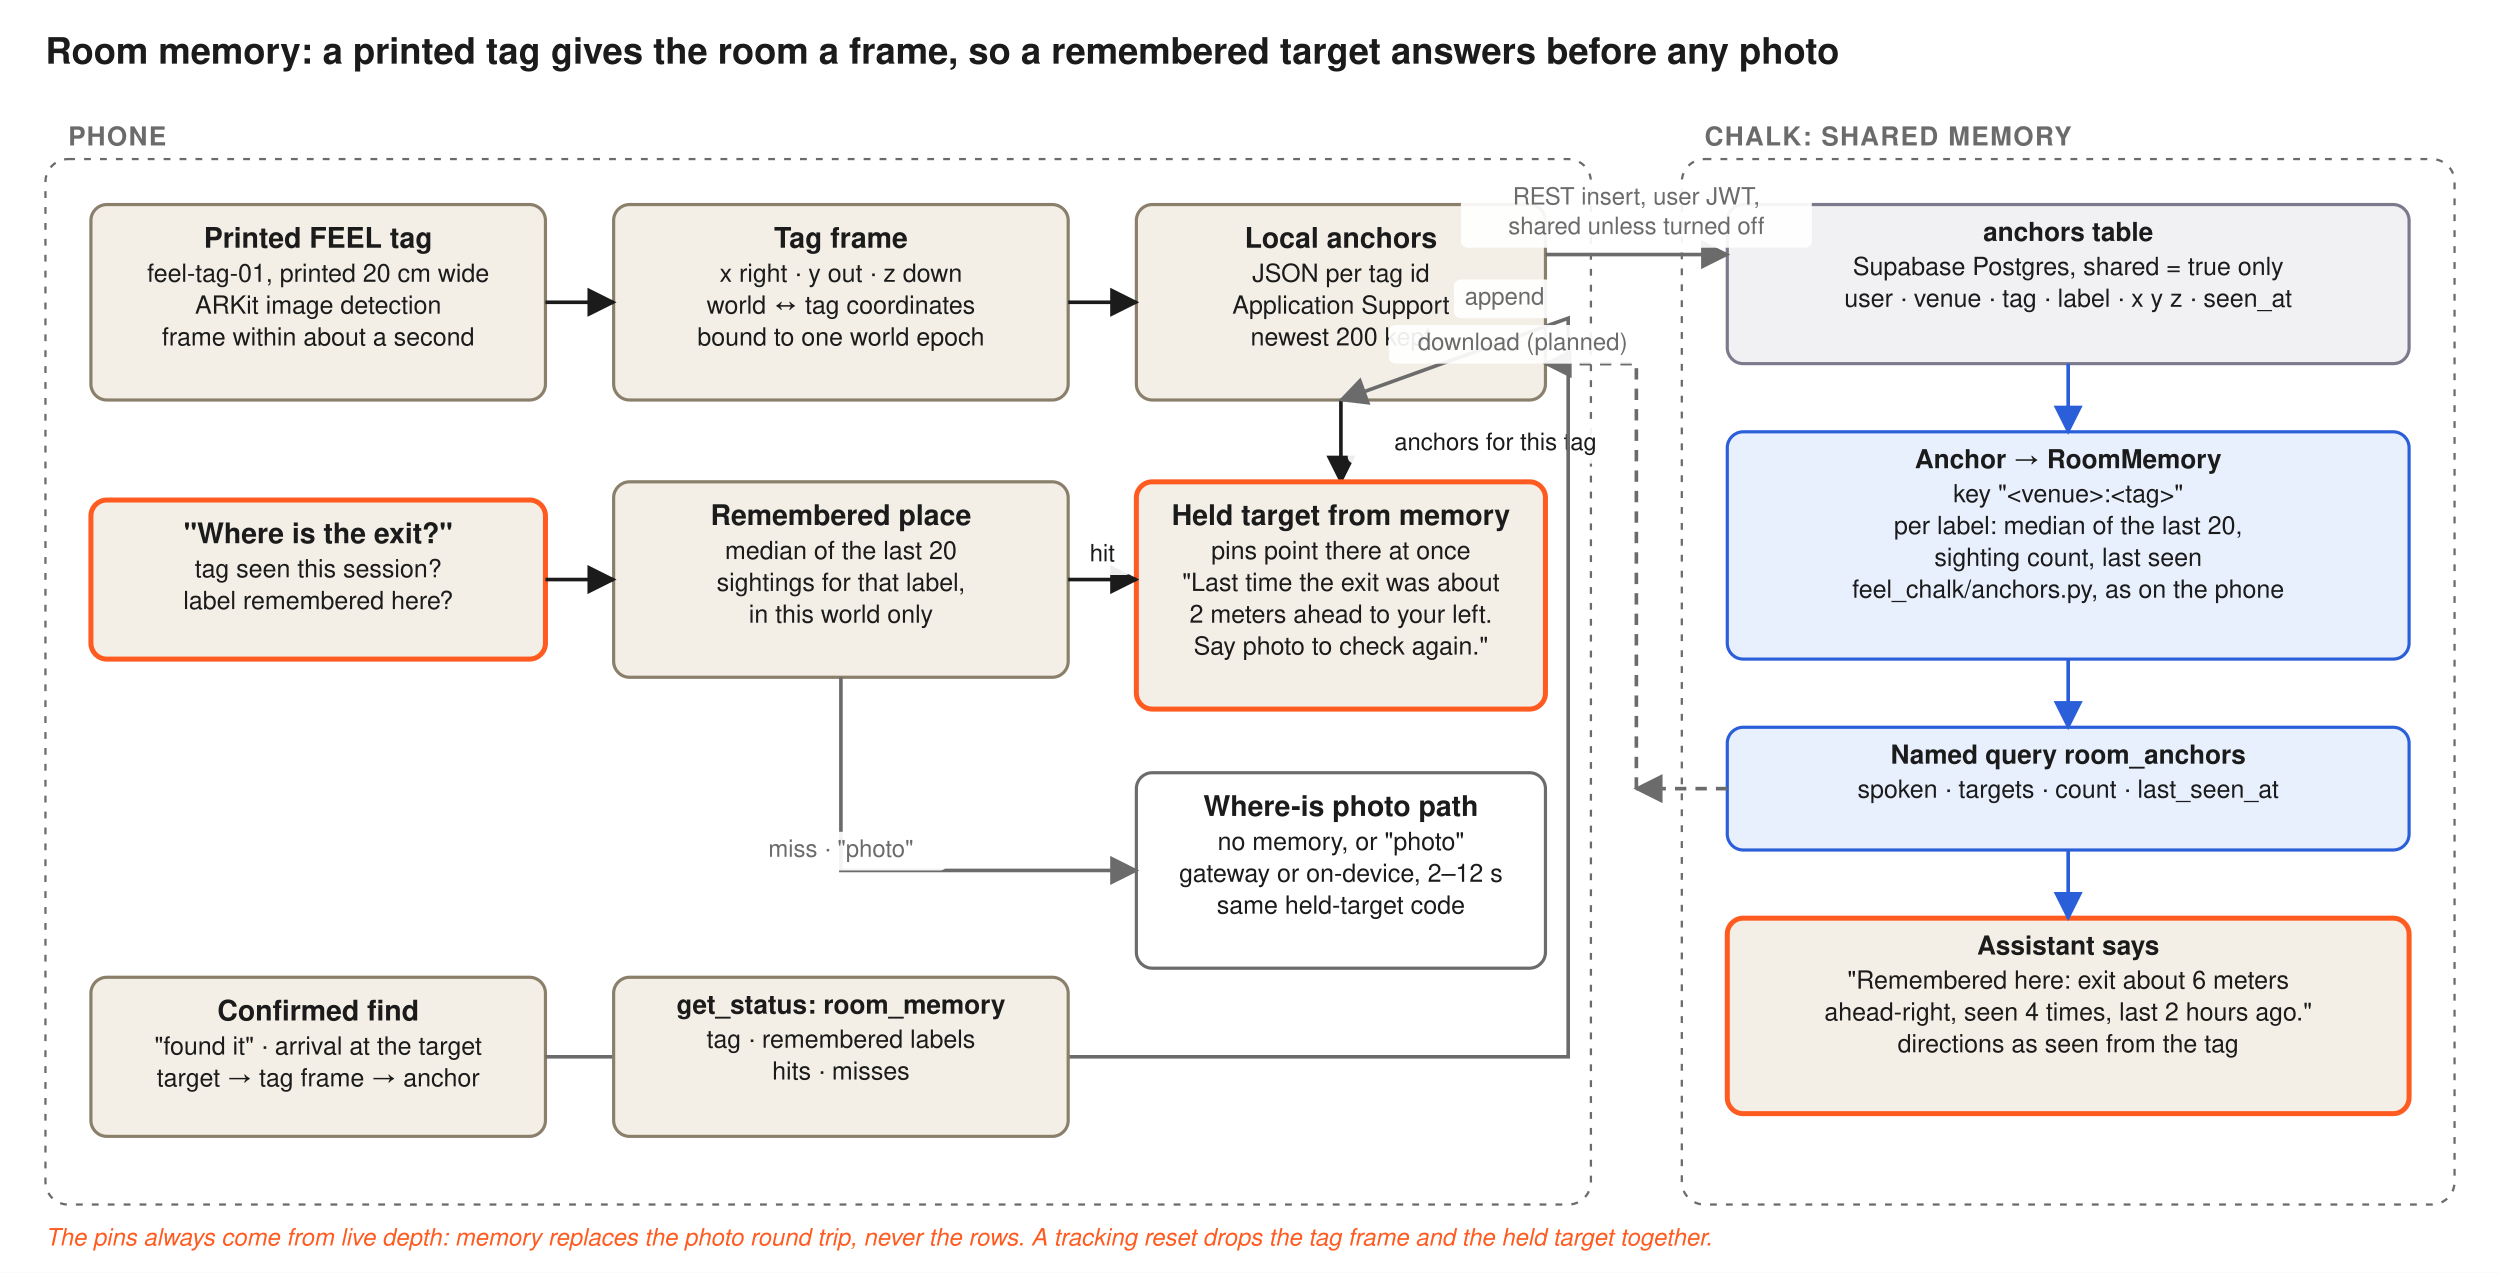
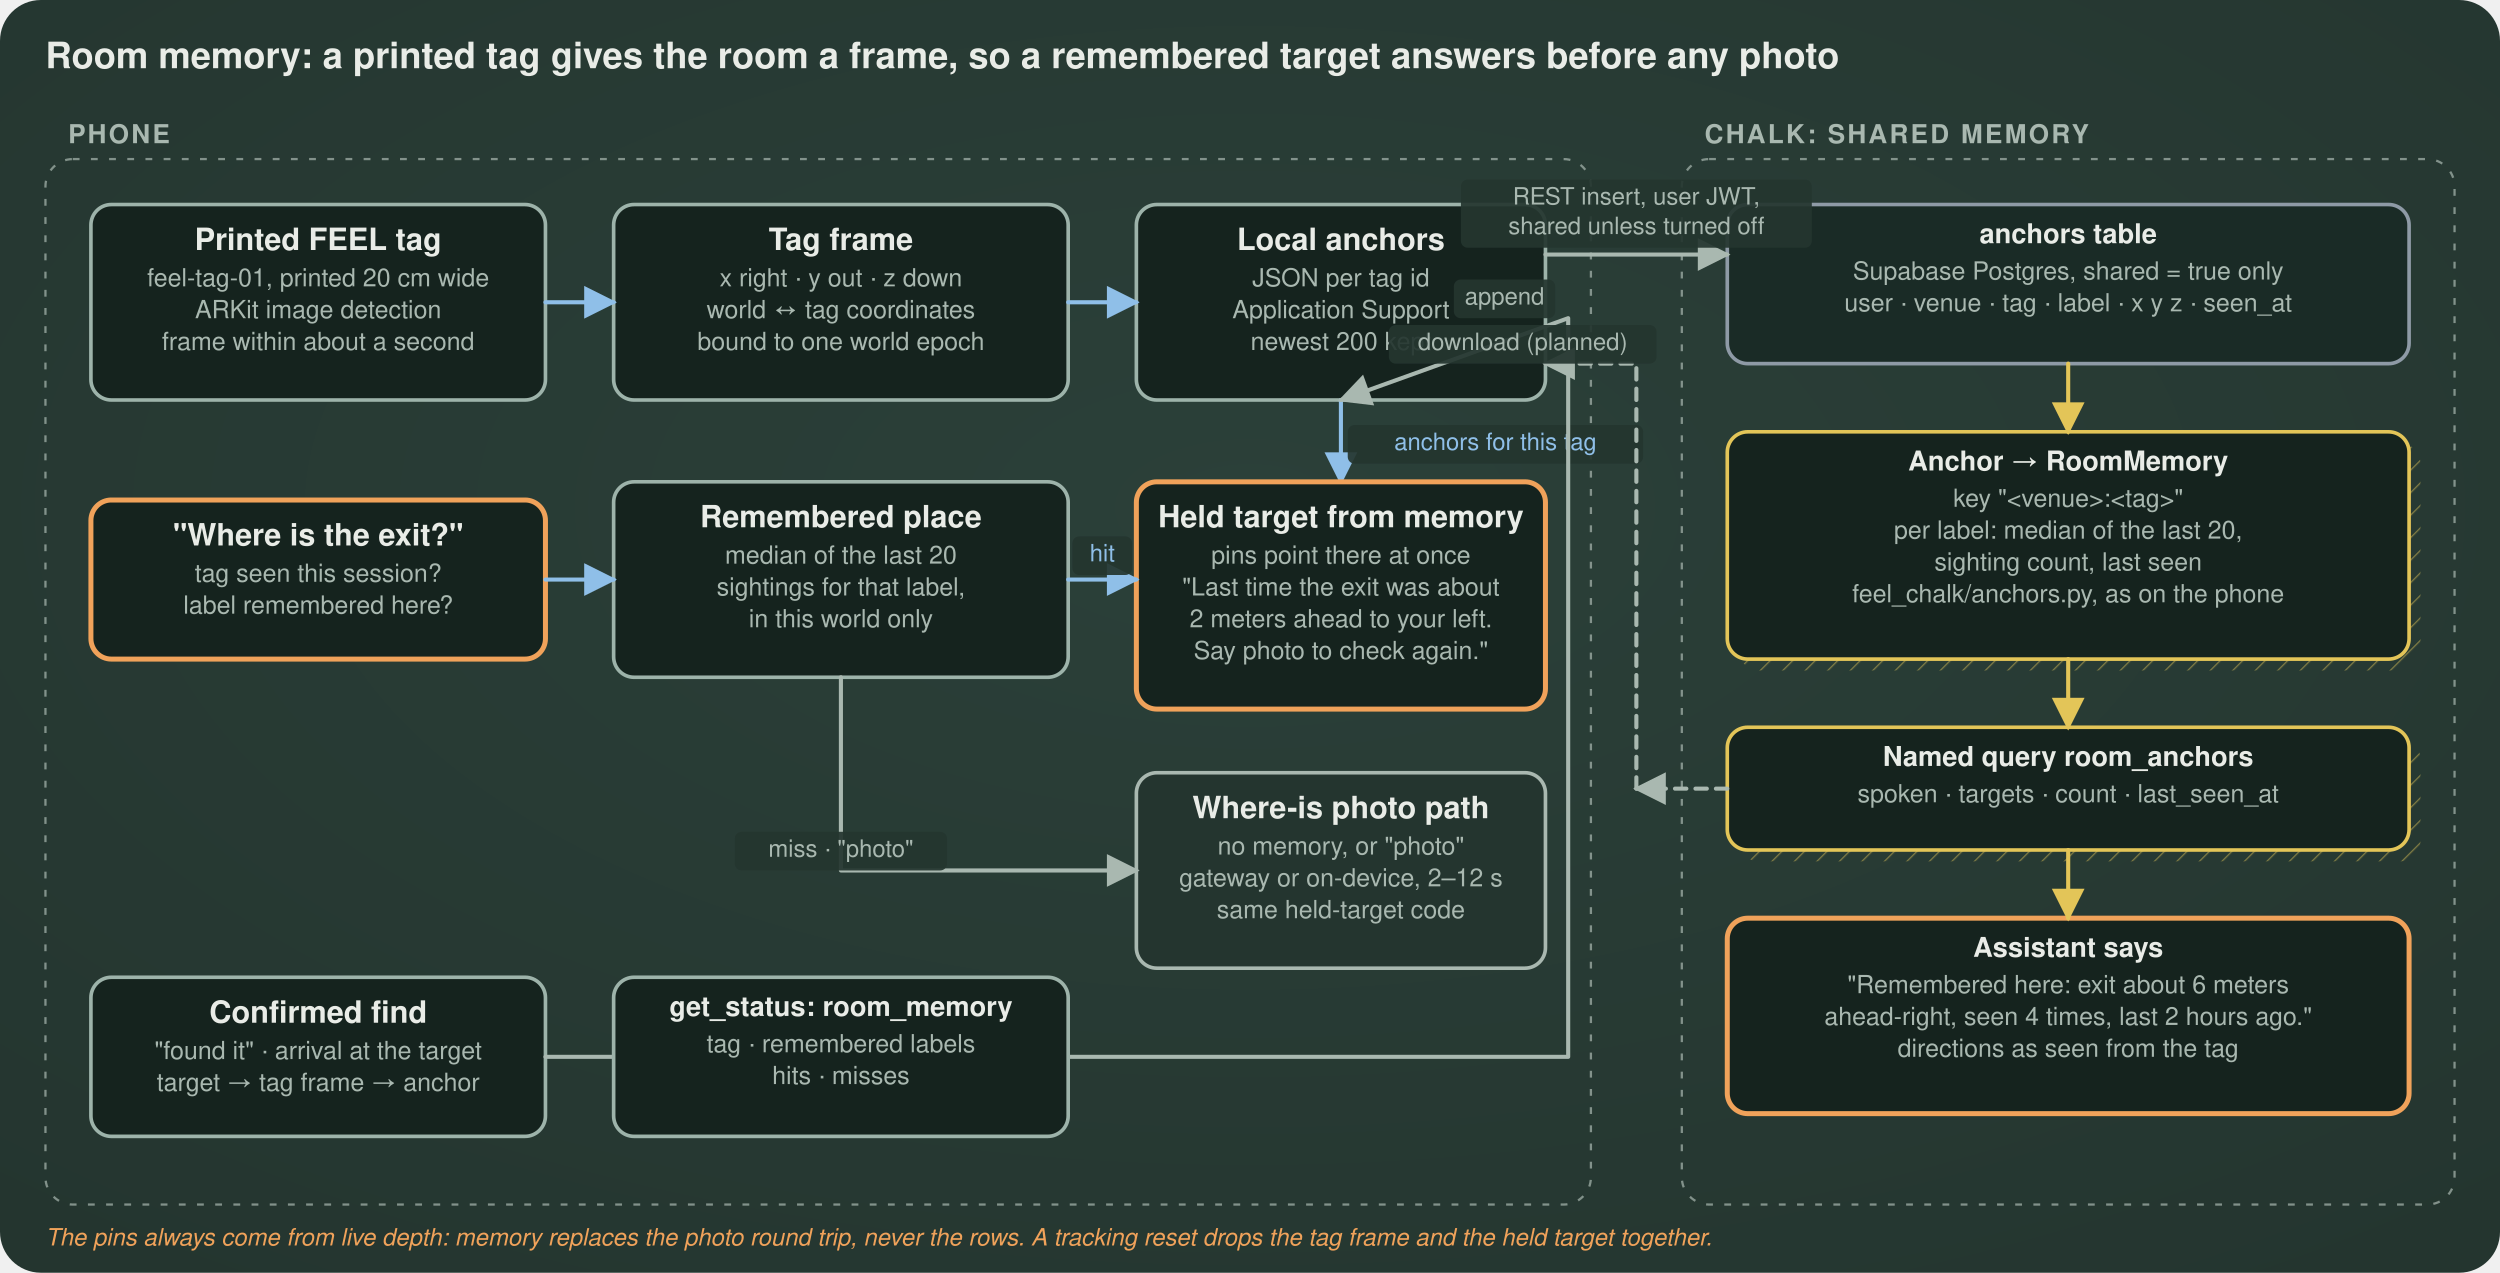
- <svg xmlns="http://www.w3.org/2000/svg" viewBox="0 0 1100 560" width="1100" height="560" role="img" aria-label="A printed FEEL tag recognized by ARKit image detection gives the room a coordinate frame; targets the user confirmed earlier are stored in that frame on the phone and, when shared, aggregated by Chalk, so a later where-is question points the pins at once while the photo path stays one word away." font-family="-apple-system, 'Helvetica Neue', Helvetica, Arial, sans-serif">
+ <svg xmlns="http://www.w3.org/2000/svg" viewBox="0 0 1100 560" width="1100" height="560" role="img" aria-label="A printed FEEL tag recognized by ARKit image detection gives the room a coordinate frame; targets the user confirmed earlier are stored in that frame on the phone and, when shared, aggregated by Chalk, so a later where-is question points the pins at once while the photo path stays one word away." font-family="'Avenir Next', 'Helvetica Neue', Helvetica, Arial, sans-serif">
  <defs>
-     <marker id="ink" viewBox="0 0 10 10" refX="9" refY="5" markerWidth="8" markerHeight="8" orient="auto-start-reverse">
-       <path d="M 0 0 L 10 5 L 0 10 z" fill="#1b1b1b" />
+     <marker id="flow" viewBox="0 0 10 10" refX="9" refY="5" markerWidth="8" markerHeight="8" orient="auto-start-reverse">
+       <path d="M 0 0 L 10 5 L 0 10 z" fill="#8fbfe8" />
    </marker>
    <marker id="chalk" viewBox="0 0 10 10" refX="9" refY="5" markerWidth="8" markerHeight="8" orient="auto-start-reverse">
-       <path d="M 0 0 L 10 5 L 0 10 z" fill="#2b5fd9" />
+       <path d="M 0 0 L 10 5 L 0 10 z" fill="#e3c558" />
    </marker>
    <marker id="accent" viewBox="0 0 10 10" refX="9" refY="5" markerWidth="8" markerHeight="8" orient="auto-start-reverse">
-       <path d="M 0 0 L 10 5 L 0 10 z" fill="#ff5a1f" />
+       <path d="M 0 0 L 10 5 L 0 10 z" fill="#f0a25a" />
    </marker>
    <marker id="muted" viewBox="0 0 10 10" refX="9" refY="5" markerWidth="8" markerHeight="8" orient="auto-start-reverse">
-       <path d="M 0 0 L 10 5 L 0 10 z" fill="#6b6b6b" />
+       <path d="M 0 0 L 10 5 L 0 10 z" fill="#a9b8b0" />
    </marker>
    <marker id="phone" viewBox="0 0 10 10" refX="9" refY="5" markerWidth="8" markerHeight="8" orient="auto-start-reverse">
-       <path d="M 0 0 L 10 5 L 0 10 z" fill="#8a7f6a" />
+       <path d="M 0 0 L 10 5 L 0 10 z" fill="#9db3aa" />
    </marker>
+     <pattern id="hatch" width="7" height="7" patternUnits="userSpaceOnUse" patternTransform="rotate(45)">
+       <line x1="0" y1="0" x2="0" y2="7" stroke="#e3c558" stroke-width="1.2" opacity="0.45" />
+     </pattern>
+     <radialGradient id="board" cx="50%" cy="40%" r="75%">
+       <stop offset="0" stop-color="#2b4039" />
+       <stop offset="1" stop-color="#24352f" />
+     </radialGradient>
  </defs>
-   <rect x="0" y="0" width="1100" height="560" fill="#ffffff" />
-   <text x="20" y="28" font-size="16" font-weight="800" fill="#1b1b1b">Room memory: a printed tag gives the room a frame, so a remembered target answers before any photo</text>
-   <rect x="20" y="70" width="680" height="460" rx="10" fill="none" stroke="#6b6b6b" stroke-width="1" stroke-dasharray="3 4" />
-   <text x="30" y="64" font-size="11.5" font-weight="700" fill="#6b6b6b" letter-spacing="0.6">PHONE</text>
-   <rect x="40" y="90" width="200" height="86" rx="7" fill="#f3efe6" stroke="#8a7f6a" stroke-width="1.4" />
-   <text x="140.0" y="109" text-anchor="middle" font-size="12.5" font-weight="700" fill="#1b1b1b">Printed FEEL tag</text>
-   <text x="140.0" y="124" text-anchor="middle" font-size="11" fill="#1b1b1b">feel-tag-01, printed 20 cm wide</text>
-   <text x="140.0" y="138" text-anchor="middle" font-size="11" fill="#1b1b1b">ARKit image detection</text>
-   <text x="140.0" y="152" text-anchor="middle" font-size="11" fill="#1b1b1b">frame within about a second</text>
-   <rect x="270" y="90" width="200" height="86" rx="7" fill="#f3efe6" stroke="#8a7f6a" stroke-width="1.4" />
-   <text x="370.0" y="109" text-anchor="middle" font-size="12.5" font-weight="700" fill="#1b1b1b">Tag frame</text>
-   <text x="370.0" y="124" text-anchor="middle" font-size="11" fill="#1b1b1b">x right · y out · z down</text>
-   <text x="370.0" y="138" text-anchor="middle" font-size="11" fill="#1b1b1b">world ↔ tag coordinates</text>
-   <text x="370.0" y="152" text-anchor="middle" font-size="11" fill="#1b1b1b">bound to one world epoch</text>
-   <rect x="500" y="90" width="180" height="86" rx="7" fill="#f3efe6" stroke="#8a7f6a" stroke-width="1.4" />
-   <text x="590.0" y="109" text-anchor="middle" font-size="12.5" font-weight="700" fill="#1b1b1b">Local anchors</text>
-   <text x="590.0" y="124" text-anchor="middle" font-size="11" fill="#1b1b1b">JSON per tag id</text>
-   <text x="590.0" y="138" text-anchor="middle" font-size="11" fill="#1b1b1b">Application Support</text>
-   <text x="590.0" y="152" text-anchor="middle" font-size="11" fill="#1b1b1b">newest 200 kept</text>
-   <path d="M 240 133 L 270 133" fill="none" stroke="#1b1b1b" stroke-width="1.6" marker-end="url(#ink)" />
-   <path d="M 470 133 L 500 133" fill="none" stroke="#1b1b1b" stroke-width="1.6" marker-end="url(#ink)" />
-   <rect x="40" y="220" width="200" height="70" rx="7" fill="#f3efe6" stroke="#ff5a1f" stroke-width="2.2" />
-   <text x="140.0" y="239" text-anchor="middle" font-size="12.5" font-weight="700" fill="#1b1b1b">"Where is the exit?"</text>
-   <text x="140.0" y="254" text-anchor="middle" font-size="11" fill="#1b1b1b">tag seen this session?</text>
-   <text x="140.0" y="268" text-anchor="middle" font-size="11" fill="#1b1b1b">label remembered here?</text>
-   <rect x="270" y="212" width="200" height="86" rx="7" fill="#f3efe6" stroke="#8a7f6a" stroke-width="1.4" />
-   <text x="370.0" y="231" text-anchor="middle" font-size="12.5" font-weight="700" fill="#1b1b1b">Remembered place</text>
-   <text x="370.0" y="246" text-anchor="middle" font-size="11" fill="#1b1b1b">median of the last 20</text>
-   <text x="370.0" y="260" text-anchor="middle" font-size="11" fill="#1b1b1b">sightings for that label,</text>
-   <text x="370.0" y="274" text-anchor="middle" font-size="11" fill="#1b1b1b">in this world only</text>
-   <path d="M 240 255 L 270 255" fill="none" stroke="#1b1b1b" stroke-width="1.6" marker-end="url(#ink)" />
-   <path d="M 590 176 L 590 212" fill="none" stroke="#1b1b1b" stroke-width="1.6" marker-end="url(#ink)" />
-   <rect x="593.0" y="187.0" width="130.0" height="17" rx="3" fill="#ffffff" opacity="0.92" />
-   <text x="658.0" y="198.0" text-anchor="middle" font-size="10.5" fill="#1b1b1b">anchors for this tag</text>
-   <rect x="500" y="212" width="180" height="100" rx="7" fill="#f3efe6" stroke="#ff5a1f" stroke-width="2.2" />
-   <text x="590.0" y="231" text-anchor="middle" font-size="12.5" font-weight="700" fill="#1b1b1b">Held target from memory</text>
-   <text x="590.0" y="246" text-anchor="middle" font-size="11" fill="#1b1b1b">pins point there at once</text>
-   <text x="590.0" y="260" text-anchor="middle" font-size="11" fill="#1b1b1b">"Last time the exit was about</text>
-   <text x="590.0" y="274" text-anchor="middle" font-size="11" fill="#1b1b1b">2 meters ahead to your left.</text>
-   <text x="590.0" y="288" text-anchor="middle" font-size="11" fill="#1b1b1b">Say photo to check again."</text>
-   <path d="M 470 255 L 500 255" fill="none" stroke="#1b1b1b" stroke-width="1.6" marker-end="url(#ink)" />
-   <rect x="471.85" y="236.0" width="26.3" height="17" rx="3" fill="#ffffff" opacity="0.92" />
-   <text x="485.0" y="247.0" text-anchor="middle" font-size="10.5" fill="#1b1b1b">hit</text>
-   <rect x="500" y="340" width="180" height="86" rx="7" fill="#ffffff" stroke="#6b6b6b" stroke-width="1.4" />
-   <text x="590.0" y="359" text-anchor="middle" font-size="12.5" font-weight="700" fill="#1b1b1b">Where-is photo path</text>
-   <text x="590.0" y="374" text-anchor="middle" font-size="11" fill="#1b1b1b">no memory, or "photo"</text>
-   <text x="590.0" y="388" text-anchor="middle" font-size="11" fill="#1b1b1b">gateway or on-device, 2–12 s</text>
-   <text x="590.0" y="402" text-anchor="middle" font-size="11" fill="#1b1b1b">same held-target code</text>
-   <path d="M 370 298 L 370 383 L 500 383" fill="none" stroke="#6b6b6b" stroke-width="1.6" marker-end="url(#muted)" />
-   <rect x="323.3" y="366" width="93.4" height="17" rx="3" fill="#ffffff" opacity="0.92" />
-   <text x="370" y="377" text-anchor="middle" font-size="10.5" fill="#6b6b6b">miss · "photo"</text>
-   <rect x="40" y="430" width="200" height="70" rx="7" fill="#f3efe6" stroke="#8a7f6a" stroke-width="1.4" />
-   <text x="140.0" y="449" text-anchor="middle" font-size="12.5" font-weight="700" fill="#1b1b1b">Confirmed find</text>
-   <text x="140.0" y="464" text-anchor="middle" font-size="11" fill="#1b1b1b">"found it" · arrival at the target</text>
-   <text x="140.0" y="478" text-anchor="middle" font-size="11" fill="#1b1b1b">target → tag frame → anchor</text>
-   <path d="M 240 465 L 690 465 L 690 140 L 590 176" fill="none" stroke="#6b6b6b" stroke-width="1.6" marker-end="url(#muted)" />
-   <rect x="639.7" y="123" width="44.6" height="17" rx="3" fill="#ffffff" opacity="0.92" />
-   <text x="662" y="134" text-anchor="middle" font-size="10.5" fill="#6b6b6b">append</text>
-   <rect x="270" y="430" width="200" height="70" rx="7" fill="#f3efe6" stroke="#8a7f6a" stroke-width="1.4" />
-   <text x="370.0" y="446" text-anchor="middle" font-size="11.5" font-weight="700" fill="#1b1b1b">get_status: room_memory</text>
-   <text x="370.0" y="461" text-anchor="middle" font-size="11" fill="#1b1b1b">tag · remembered labels</text>
-   <text x="370.0" y="475" text-anchor="middle" font-size="11" fill="#1b1b1b">hits · misses</text>
-   <rect x="740" y="70" width="340" height="460" rx="10" fill="none" stroke="#6b6b6b" stroke-width="1" stroke-dasharray="3 4" />
-   <text x="750" y="64" font-size="11.5" font-weight="700" fill="#6b6b6b" letter-spacing="0.6">CHALK: SHARED MEMORY</text>
-   <rect x="760" y="90" width="300" height="70" rx="7" fill="#f1f1f4" stroke="#7a7a8c" stroke-width="1.4" />
-   <text x="910.0" y="106" text-anchor="middle" font-size="11.5" font-weight="700" fill="#1b1b1b">anchors table</text>
-   <text x="910.0" y="121" text-anchor="middle" font-size="11" fill="#1b1b1b">Supabase Postgres, shared = true only</text>
-   <text x="910.0" y="135" text-anchor="middle" font-size="11" fill="#1b1b1b">user · venue · tag · label · x y z · seen_at</text>
-   <rect x="760" y="190" width="300" height="100" rx="7" fill="#e8f0fe" stroke="#2b5fd9" stroke-width="1.4" />
-   <text x="910.0" y="206" text-anchor="middle" font-size="11.5" font-weight="700" fill="#1b1b1b">Anchor → RoomMemory</text>
-   <text x="910.0" y="221" text-anchor="middle" font-size="11" fill="#1b1b1b">key "&lt;venue&gt;:&lt;tag&gt;"</text>
-   <text x="910.0" y="235" text-anchor="middle" font-size="11" fill="#1b1b1b">per label: median of the last 20,</text>
-   <text x="910.0" y="249" text-anchor="middle" font-size="11" fill="#1b1b1b">sighting count, last seen</text>
-   <text x="910.0" y="263" text-anchor="middle" font-size="11" fill="#1b1b1b">feel_chalk/anchors.py, as on the phone</text>
-   <rect x="760" y="320" width="300" height="54" rx="7" fill="#e8f0fe" stroke="#2b5fd9" stroke-width="1.4" />
-   <text x="910.0" y="336" text-anchor="middle" font-size="11.5" font-weight="700" fill="#1b1b1b">Named query room_anchors</text>
-   <text x="910.0" y="351" text-anchor="middle" font-size="11" fill="#1b1b1b">spoken · targets · count · last_seen_at</text>
-   <rect x="760" y="404" width="300" height="86" rx="7" fill="#f3efe6" stroke="#ff5a1f" stroke-width="2.2" />
-   <text x="910.0" y="420" text-anchor="middle" font-size="11.5" font-weight="700" fill="#1b1b1b">Assistant says</text>
-   <text x="910.0" y="435" text-anchor="middle" font-size="11" fill="#1b1b1b">"Remembered here: exit about 6 meters</text>
-   <text x="910.0" y="449" text-anchor="middle" font-size="11" fill="#1b1b1b">ahead-right, seen 4 times, last 2 hours ago."</text>
-   <text x="910.0" y="463" text-anchor="middle" font-size="11" fill="#1b1b1b">directions as seen from the tag</text>
-   <path d="M 910 160 L 910 190" fill="none" stroke="#2b5fd9" stroke-width="1.6" marker-end="url(#chalk)" />
-   <path d="M 910 290 L 910 320" fill="none" stroke="#2b5fd9" stroke-width="1.6" marker-end="url(#chalk)" />
-   <path d="M 910 374 L 910 404" fill="none" stroke="#2b5fd9" stroke-width="1.6" marker-end="url(#chalk)" />
-   <path d="M 680 112 L 760 112" fill="none" stroke="#6b6b6b" stroke-width="1.6" marker-end="url(#muted)" />
-   <rect x="642.8" y="79.0" width="154.4" height="30" rx="3" fill="#ffffff" opacity="0.92" />
-   <text x="720.0" y="90.0" text-anchor="middle" font-size="10.5" fill="#6b6b6b">REST insert, user JWT,</text>
-   <text x="720.0" y="103.0" text-anchor="middle" font-size="10.5" fill="#6b6b6b">shared unless turned off</text>
-   <path d="M 760 347 L 720 347" fill="none" stroke="#6b6b6b" stroke-width="1.6" stroke-dasharray="5 4" marker-end="url(#muted)" />
-   <path d="M 720 347 L 720 160 L 680 160" fill="none" stroke="#6b6b6b" stroke-width="1.6" stroke-dasharray="5 4" marker-end="url(#muted)" />
-   <rect x="611.1" y="143" width="117.8" height="17" rx="3" fill="#ffffff" opacity="0.92" />
-   <text x="670" y="154" text-anchor="middle" font-size="10.5" fill="#6b6b6b">download (planned)</text>
-   <text x="20" y="548" text-anchor="start" font-size="10.5" font-style="italic" fill="#ff5a1f">The pins always come from live depth: memory replaces the photo round trip, never the rows. A tracking reset drops the tag frame and the held target together.</text>
+   <rect x="0" y="0" width="1100" height="560" rx="18" fill="url(#board)" />
+   <text x="20" y="30" font-size="16" font-weight="700" fill="#e9ece7">Room memory: a printed tag gives the room a frame, so a remembered target answers before any photo</text>
+   <rect x="20" y="70" width="680" height="460" rx="12" fill="none" stroke="#a9b8b0" stroke-width="1" stroke-dasharray="3 5" opacity="0.7" />
+   <text x="30" y="63" font-size="11.5" font-weight="700" fill="#a9b8b0" letter-spacing="1">PHONE</text>
+   <rect x="40" y="90" width="200" height="86" rx="9" fill="#15231e" stroke="#9db3aa" stroke-width="1.6" />
+   <text x="140.0" y="110" text-anchor="middle" font-size="13.5" font-weight="700" fill="#e9ece7">Printed FEEL tag</text>
+   <text x="140.0" y="126" text-anchor="middle" font-size="11" fill="#a9b8b0">feel-tag-01, printed 20 cm wide</text>
+   <text x="140.0" y="140" text-anchor="middle" font-size="11" fill="#a9b8b0">ARKit image detection</text>
+   <text x="140.0" y="154" text-anchor="middle" font-size="11" fill="#a9b8b0">frame within about a second</text>
+   <rect x="270" y="90" width="200" height="86" rx="9" fill="#15231e" stroke="#9db3aa" stroke-width="1.6" />
+   <text x="370.0" y="110" text-anchor="middle" font-size="13.5" font-weight="700" fill="#e9ece7">Tag frame</text>
+   <text x="370.0" y="126" text-anchor="middle" font-size="11" fill="#a9b8b0">x right · y out · z down</text>
+   <text x="370.0" y="140" text-anchor="middle" font-size="11" fill="#a9b8b0">world ↔ tag coordinates</text>
+   <text x="370.0" y="154" text-anchor="middle" font-size="11" fill="#a9b8b0">bound to one world epoch</text>
+   <rect x="500" y="90" width="180" height="86" rx="9" fill="#15231e" stroke="#9db3aa" stroke-width="1.6" />
+   <text x="590.0" y="110" text-anchor="middle" font-size="13.5" font-weight="700" fill="#e9ece7">Local anchors</text>
+   <text x="590.0" y="126" text-anchor="middle" font-size="11" fill="#a9b8b0">JSON per tag id</text>
+   <text x="590.0" y="140" text-anchor="middle" font-size="11" fill="#a9b8b0">Application Support</text>
+   <text x="590.0" y="154" text-anchor="middle" font-size="11" fill="#a9b8b0">newest 200 kept</text>
+   <path d="M 240 133 L 270 133" fill="none" stroke="#8fbfe8" stroke-width="1.8" stroke-linecap="round" stroke-linejoin="round" marker-end="url(#flow)" />
+   <path d="M 470 133 L 500 133" fill="none" stroke="#8fbfe8" stroke-width="1.8" stroke-linecap="round" stroke-linejoin="round" marker-end="url(#flow)" />
+   <rect x="40" y="220" width="200" height="70" rx="9" fill="#15231e" stroke="#f0a25a" stroke-width="2.2" />
+   <text x="140.0" y="240" text-anchor="middle" font-size="13.5" font-weight="700" fill="#e9ece7">"Where is the exit?"</text>
+   <text x="140.0" y="256" text-anchor="middle" font-size="11" fill="#a9b8b0">tag seen this session?</text>
+   <text x="140.0" y="270" text-anchor="middle" font-size="11" fill="#a9b8b0">label remembered here?</text>
+   <rect x="270" y="212" width="200" height="86" rx="9" fill="#15231e" stroke="#9db3aa" stroke-width="1.6" />
+   <text x="370.0" y="232" text-anchor="middle" font-size="13.5" font-weight="700" fill="#e9ece7">Remembered place</text>
+   <text x="370.0" y="248" text-anchor="middle" font-size="11" fill="#a9b8b0">median of the last 20</text>
+   <text x="370.0" y="262" text-anchor="middle" font-size="11" fill="#a9b8b0">sightings for that label,</text>
+   <text x="370.0" y="276" text-anchor="middle" font-size="11" fill="#a9b8b0">in this world only</text>
+   <path d="M 240 255 L 270 255" fill="none" stroke="#8fbfe8" stroke-width="1.8" stroke-linecap="round" stroke-linejoin="round" marker-end="url(#flow)" />
+   <path d="M 590 176 L 590 212" fill="none" stroke="#8fbfe8" stroke-width="1.8" stroke-linecap="round" stroke-linejoin="round" marker-end="url(#flow)" />
+   <rect x="593.0" y="187.0" width="130.0" height="17" rx="3" fill="#24352f" opacity="0.92" />
+   <text x="658.0" y="198.0" text-anchor="middle" font-size="10.5" fill="#8fbfe8">anchors for this tag</text>
+   <rect x="500" y="212" width="180" height="100" rx="9" fill="#15231e" stroke="#f0a25a" stroke-width="2.2" />
+   <text x="590.0" y="232" text-anchor="middle" font-size="13.5" font-weight="700" fill="#e9ece7">Held target from memory</text>
+   <text x="590.0" y="248" text-anchor="middle" font-size="11" fill="#a9b8b0">pins point there at once</text>
+   <text x="590.0" y="262" text-anchor="middle" font-size="11" fill="#a9b8b0">"Last time the exit was about</text>
+   <text x="590.0" y="276" text-anchor="middle" font-size="11" fill="#a9b8b0">2 meters ahead to your left.</text>
+   <text x="590.0" y="290" text-anchor="middle" font-size="11" fill="#a9b8b0">Say photo to check again."</text>
+   <path d="M 470 255 L 500 255" fill="none" stroke="#8fbfe8" stroke-width="1.8" stroke-linecap="round" stroke-linejoin="round" marker-end="url(#flow)" />
+   <rect x="471.85" y="236.0" width="26.3" height="17" rx="3" fill="#24352f" opacity="0.92" />
+   <text x="485.0" y="247.0" text-anchor="middle" font-size="10.5" fill="#8fbfe8">hit</text>
+   <rect x="500" y="340" width="180" height="86" rx="9" fill="#24352f" stroke="#a9b8b0" stroke-width="1.6" />
+   <text x="590.0" y="360" text-anchor="middle" font-size="13.5" font-weight="700" fill="#e9ece7">Where-is photo path</text>
+   <text x="590.0" y="376" text-anchor="middle" font-size="11" fill="#a9b8b0">no memory, or "photo"</text>
+   <text x="590.0" y="390" text-anchor="middle" font-size="11" fill="#a9b8b0">gateway or on-device, 2–12 s</text>
+   <text x="590.0" y="404" text-anchor="middle" font-size="11" fill="#a9b8b0">same held-target code</text>
+   <path d="M 370 298 L 370 383 L 500 383" fill="none" stroke="#a9b8b0" stroke-width="1.8" stroke-linecap="round" stroke-linejoin="round" marker-end="url(#muted)" />
+   <rect x="323.3" y="366" width="93.4" height="17" rx="3" fill="#24352f" opacity="0.92" />
+   <text x="370" y="377" text-anchor="middle" font-size="10.5" fill="#a9b8b0">miss · "photo"</text>
+   <rect x="40" y="430" width="200" height="70" rx="9" fill="#15231e" stroke="#9db3aa" stroke-width="1.6" />
+   <text x="140.0" y="450" text-anchor="middle" font-size="13.5" font-weight="700" fill="#e9ece7">Confirmed find</text>
+   <text x="140.0" y="466" text-anchor="middle" font-size="11" fill="#a9b8b0">"found it" · arrival at the target</text>
+   <text x="140.0" y="480" text-anchor="middle" font-size="11" fill="#a9b8b0">target → tag frame → anchor</text>
+   <path d="M 240 465 L 690 465 L 690 140 L 590 176" fill="none" stroke="#a9b8b0" stroke-width="1.8" stroke-linecap="round" stroke-linejoin="round" marker-end="url(#muted)" />
+   <rect x="639.7" y="123" width="44.6" height="17" rx="3" fill="#24352f" opacity="0.92" />
+   <text x="662" y="134" text-anchor="middle" font-size="10.5" fill="#a9b8b0">append</text>
+   <rect x="270" y="430" width="200" height="70" rx="9" fill="#15231e" stroke="#9db3aa" stroke-width="1.6" />
+   <text x="370.0" y="447" text-anchor="middle" font-size="12" font-weight="700" fill="#e9ece7">get_status: room_memory</text>
+   <text x="370.0" y="463" text-anchor="middle" font-size="11" fill="#a9b8b0">tag · remembered labels</text>
+   <text x="370.0" y="477" text-anchor="middle" font-size="11" fill="#a9b8b0">hits · misses</text>
+   <rect x="740" y="70" width="340" height="460" rx="12" fill="none" stroke="#a9b8b0" stroke-width="1" stroke-dasharray="3 5" opacity="0.7" />
+   <text x="750" y="63" font-size="11.5" font-weight="700" fill="#a9b8b0" letter-spacing="1">CHALK: SHARED MEMORY</text>
+   <rect x="760" y="90" width="300" height="70" rx="9" fill="#1a2b26" stroke="#8e9aa6" stroke-width="1.6" />
+   <text x="910.0" y="107" text-anchor="middle" font-size="12" font-weight="700" fill="#e9ece7">anchors table</text>
+   <text x="910.0" y="123" text-anchor="middle" font-size="11" fill="#a9b8b0">Supabase Postgres, shared = true only</text>
+   <text x="910.0" y="137" text-anchor="middle" font-size="11" fill="#a9b8b0">user · venue · tag · label · x y z · seen_at</text>
+   <rect x="765" y="195" width="300" height="100" rx="9" fill="url(#hatch)" />
+   <rect x="760" y="190" width="300" height="100" rx="9" fill="#15231e" stroke="#e3c558" stroke-width="1.6" />
+   <text x="910.0" y="207" text-anchor="middle" font-size="12" font-weight="700" fill="#e9ece7">Anchor → RoomMemory</text>
+   <text x="910.0" y="223" text-anchor="middle" font-size="11" fill="#a9b8b0">key "&lt;venue&gt;:&lt;tag&gt;"</text>
+   <text x="910.0" y="237" text-anchor="middle" font-size="11" fill="#a9b8b0">per label: median of the last 20,</text>
+   <text x="910.0" y="251" text-anchor="middle" font-size="11" fill="#a9b8b0">sighting count, last seen</text>
+   <text x="910.0" y="265" text-anchor="middle" font-size="11" fill="#a9b8b0">feel_chalk/anchors.py, as on the phone</text>
+   <rect x="765" y="325" width="300" height="54" rx="9" fill="url(#hatch)" />
+   <rect x="760" y="320" width="300" height="54" rx="9" fill="#15231e" stroke="#e3c558" stroke-width="1.6" />
+   <text x="910.0" y="337" text-anchor="middle" font-size="12" font-weight="700" fill="#e9ece7">Named query room_anchors</text>
+   <text x="910.0" y="353" text-anchor="middle" font-size="11" fill="#a9b8b0">spoken · targets · count · last_seen_at</text>
+   <rect x="760" y="404" width="300" height="86" rx="9" fill="#15231e" stroke="#f0a25a" stroke-width="2.2" />
+   <text x="910.0" y="421" text-anchor="middle" font-size="12" font-weight="700" fill="#e9ece7">Assistant says</text>
+   <text x="910.0" y="437" text-anchor="middle" font-size="11" fill="#a9b8b0">"Remembered here: exit about 6 meters</text>
+   <text x="910.0" y="451" text-anchor="middle" font-size="11" fill="#a9b8b0">ahead-right, seen 4 times, last 2 hours ago."</text>
+   <text x="910.0" y="465" text-anchor="middle" font-size="11" fill="#a9b8b0">directions as seen from the tag</text>
+   <path d="M 910 160 L 910 190" fill="none" stroke="#e3c558" stroke-width="1.8" stroke-linecap="round" stroke-linejoin="round" marker-end="url(#chalk)" />
+   <path d="M 910 290 L 910 320" fill="none" stroke="#e3c558" stroke-width="1.8" stroke-linecap="round" stroke-linejoin="round" marker-end="url(#chalk)" />
+   <path d="M 910 374 L 910 404" fill="none" stroke="#e3c558" stroke-width="1.8" stroke-linecap="round" stroke-linejoin="round" marker-end="url(#chalk)" />
+   <path d="M 680 112 L 760 112" fill="none" stroke="#a9b8b0" stroke-width="1.8" stroke-linecap="round" stroke-linejoin="round" marker-end="url(#muted)" />
+   <rect x="642.8" y="79.0" width="154.4" height="30" rx="3" fill="#24352f" opacity="0.92" />
+   <text x="720.0" y="90.0" text-anchor="middle" font-size="10.5" fill="#a9b8b0">REST insert, user JWT,</text>
+   <text x="720.0" y="103.0" text-anchor="middle" font-size="10.5" fill="#a9b8b0">shared unless turned off</text>
+   <path d="M 760 347 L 720 347" fill="none" stroke="#a9b8b0" stroke-width="1.8" stroke-linecap="round" stroke-linejoin="round" stroke-dasharray="5 4" marker-end="url(#muted)" />
+   <path d="M 720 347 L 720 160 L 680 160" fill="none" stroke="#a9b8b0" stroke-width="1.8" stroke-linecap="round" stroke-linejoin="round" stroke-dasharray="5 4" marker-end="url(#muted)" />
+   <rect x="611.1" y="143" width="117.8" height="17" rx="3" fill="#24352f" opacity="0.92" />
+   <text x="670" y="154" text-anchor="middle" font-size="10.5" fill="#a9b8b0">download (planned)</text>
+   <text x="20" y="548" text-anchor="start" font-size="10.5" font-style="italic" fill="#f0a25a">The pins always come from live depth: memory replaces the photo round trip, never the rows. A tracking reset drops the tag frame and the held target together.</text>
</svg>
